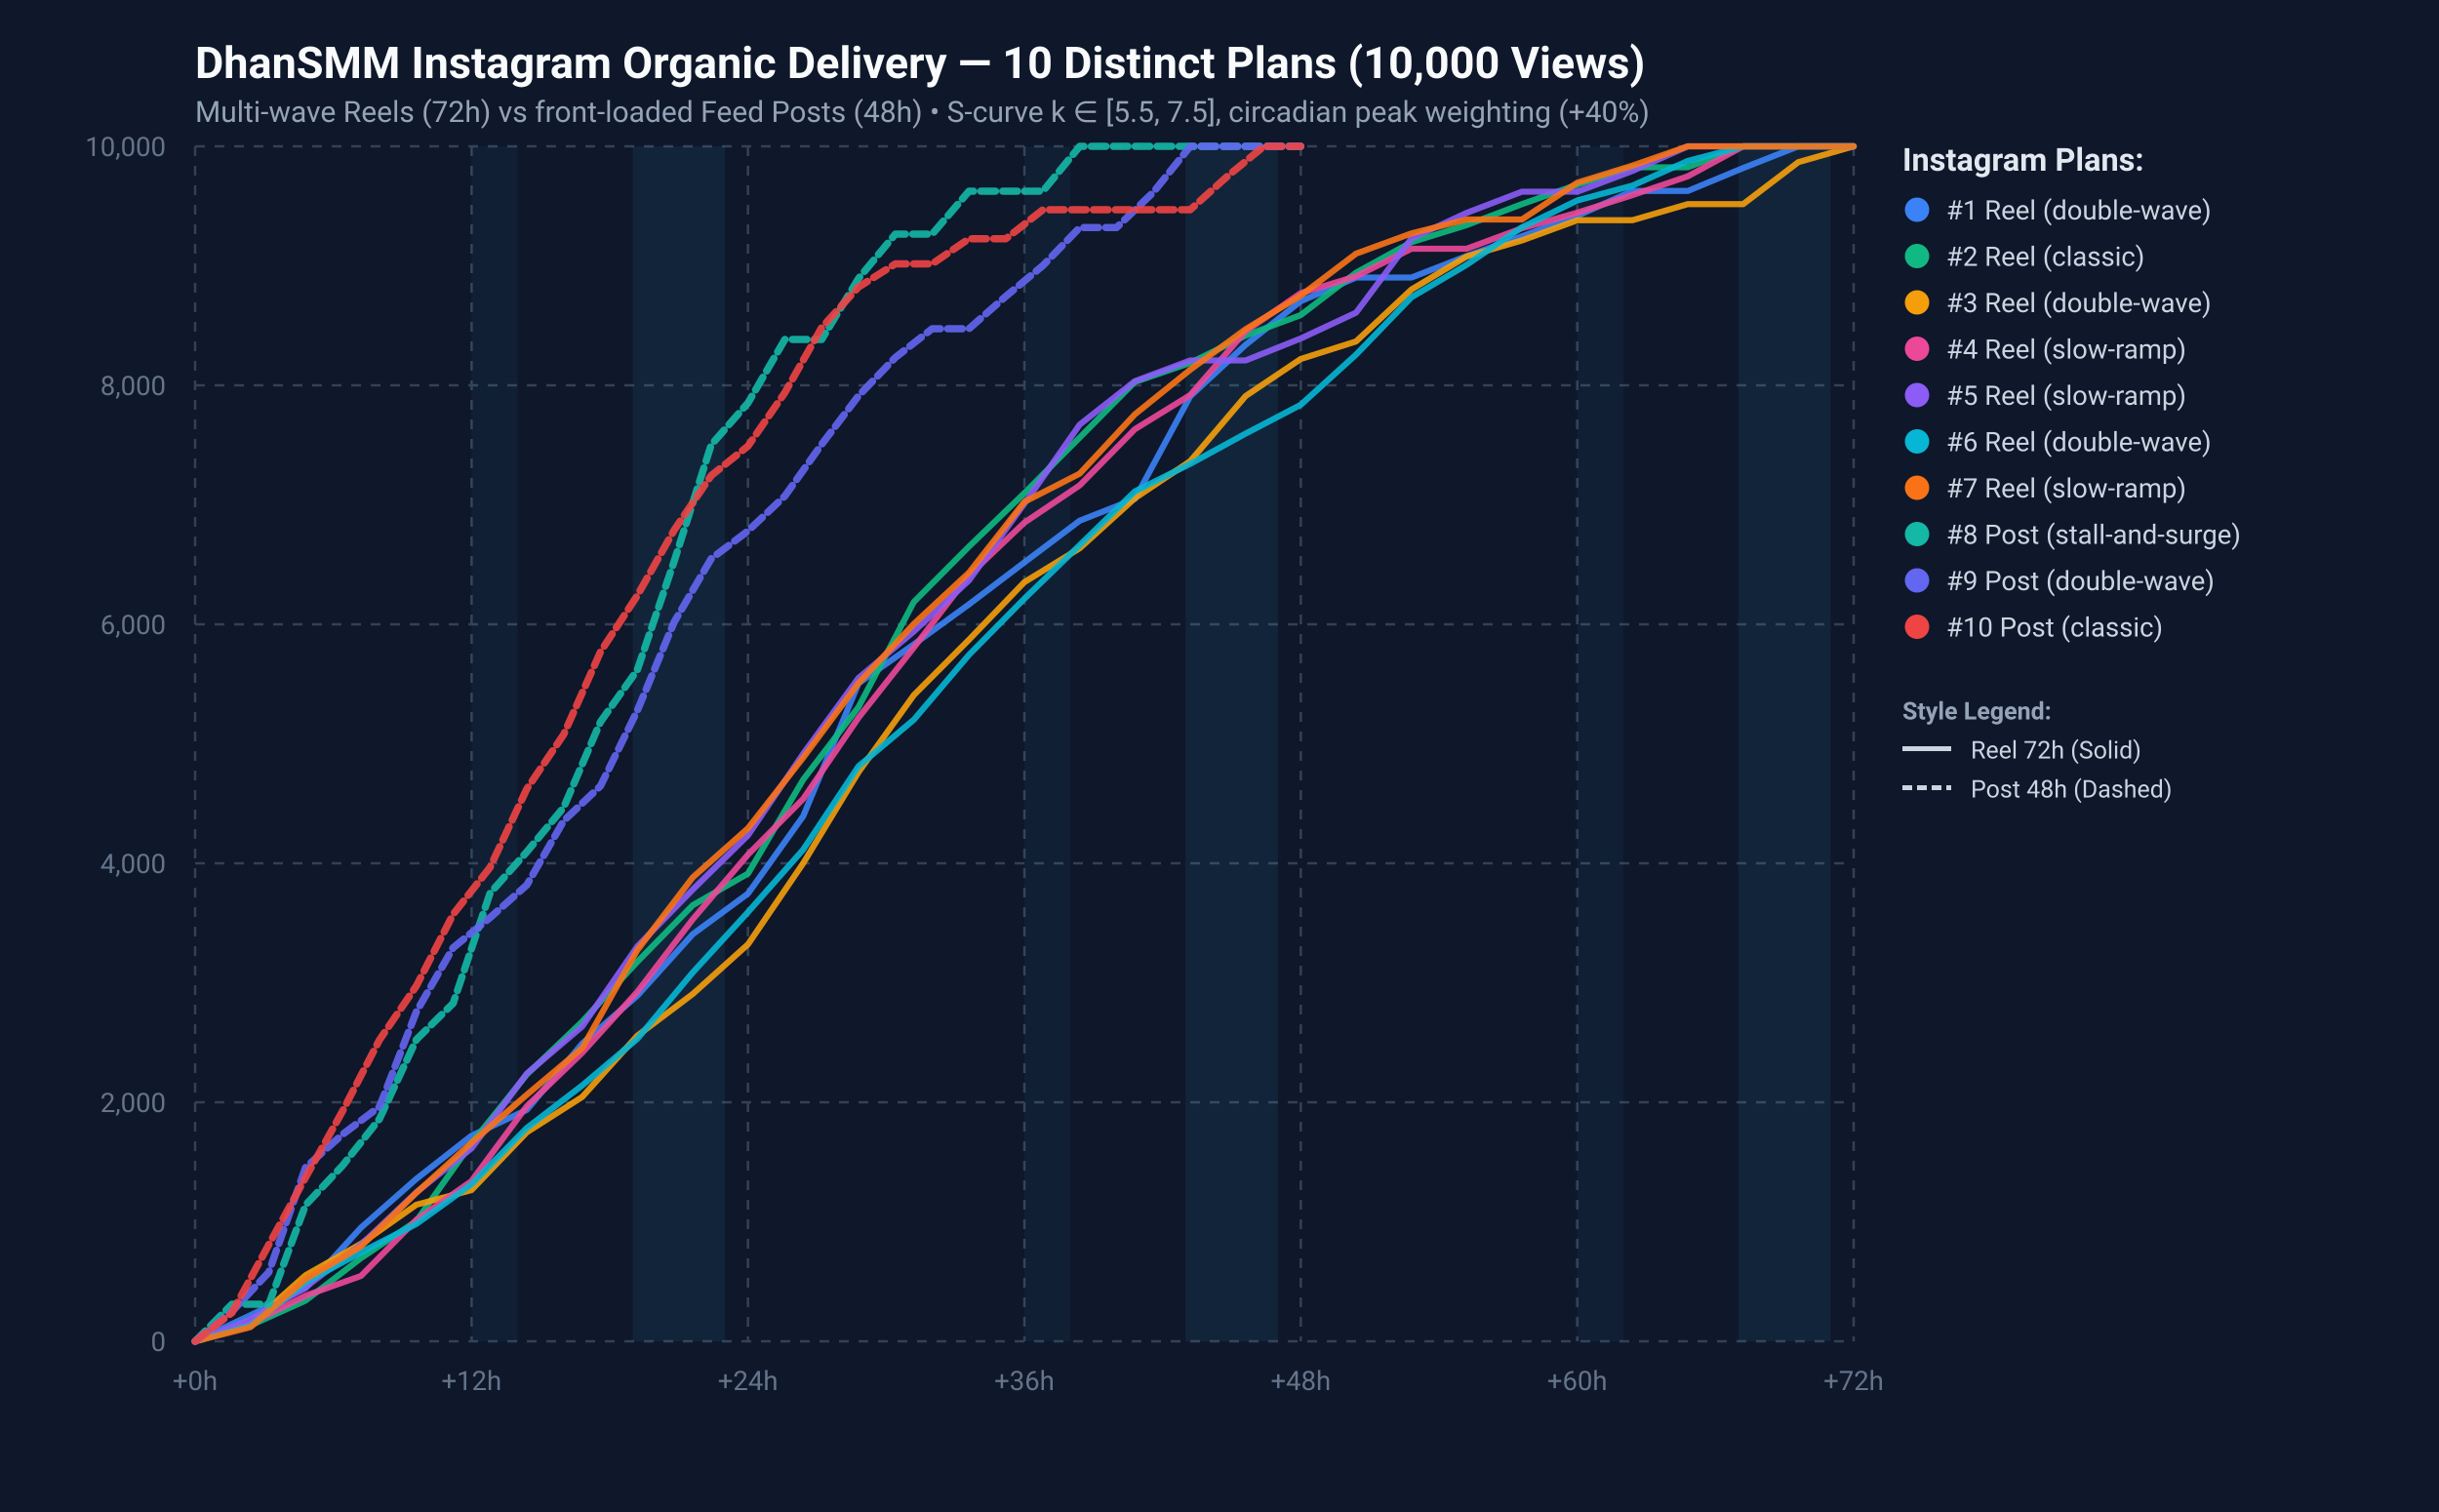
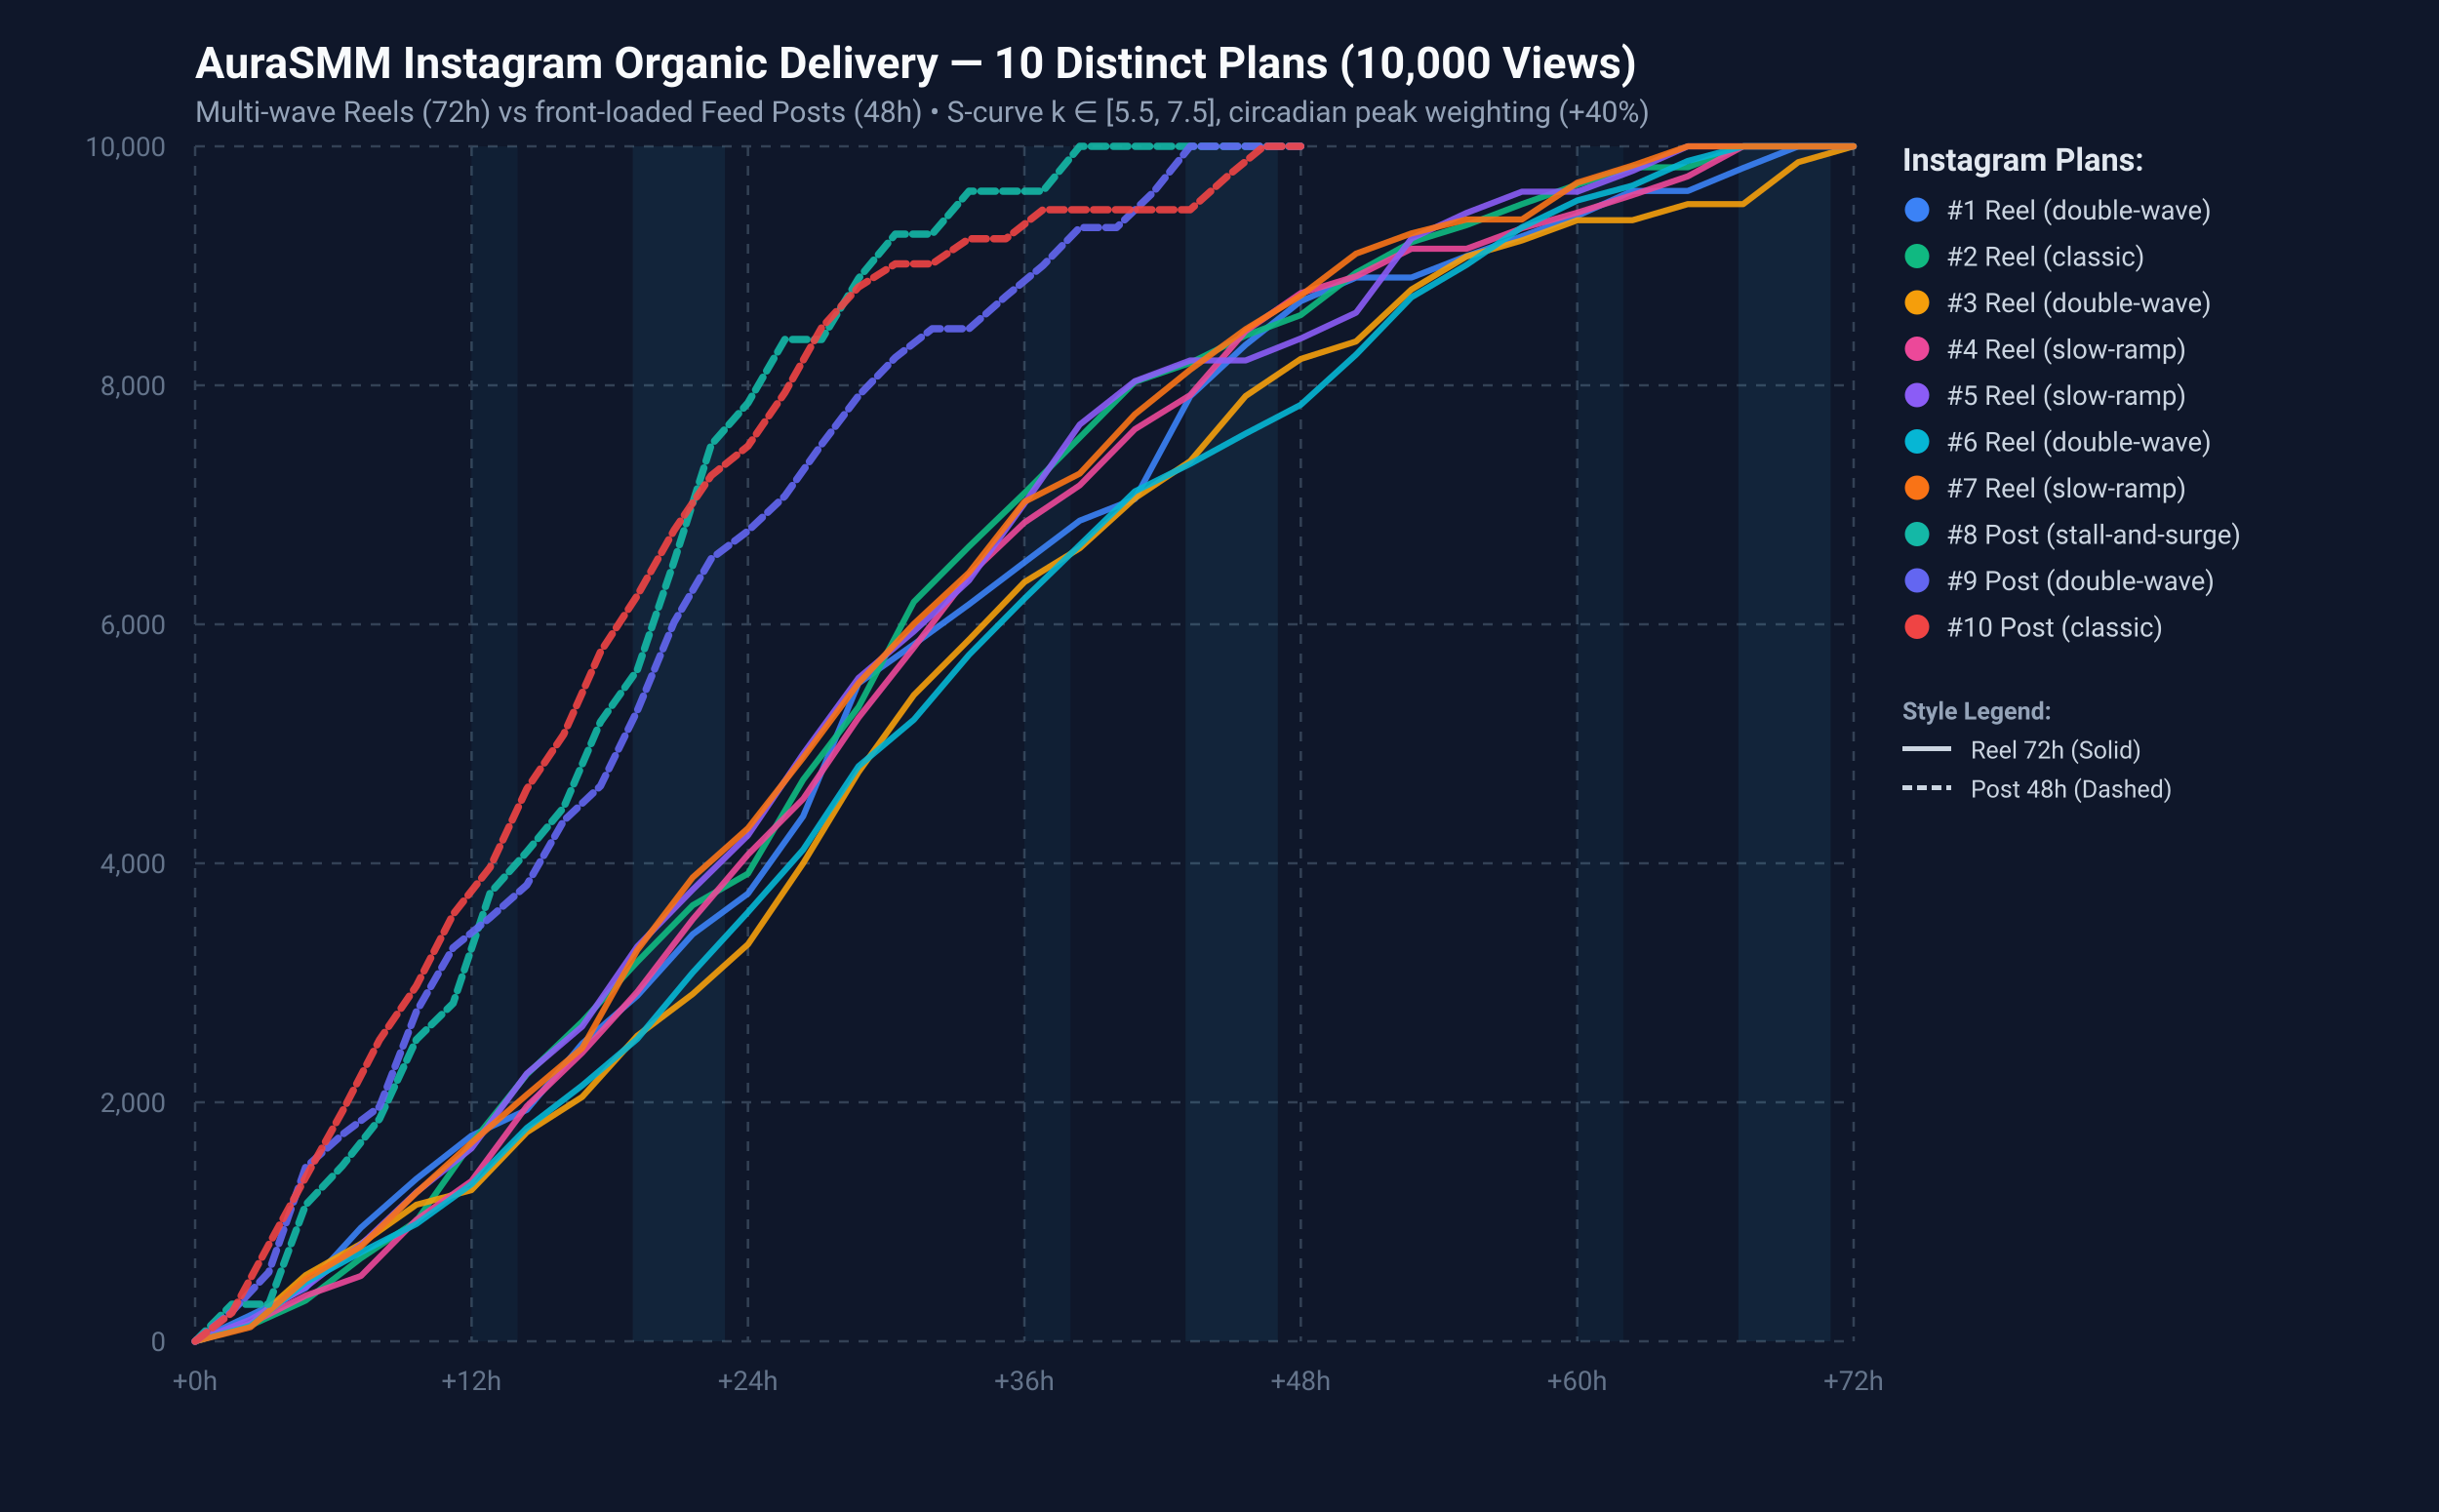
<svg xmlns="http://www.w3.org/2000/svg" viewBox="0 0 1000 620" width="100%" height="100%" style="background:#0f172a; font-family: ui-sans-serif, system-ui, -apple-system, BlinkMacSystemFont, 'Segoe UI', Roboto, sans-serif;">
  <rect width="1000" height="620" fill="#0f172a" />
-   <text x="80" y="32" fill="#f8fafc" font-size="18" font-weight="700">DhanSMM Instagram Organic Delivery — 10 Distinct Plans (10,000 Views)</text>
+   <text x="80" y="32" fill="#f8fafc" font-size="18" font-weight="700">AuraSMM Instagram Organic Delivery — 10 Distinct Plans (10,000 Views)</text>
  <text x="80" y="50" fill="#94a3b8" font-size="12">Multi-wave Reels (72h) vs front-loaded Feed Posts (48h) • S-curve k ∈ [5.5, 7.5], circadian peak weighting (+40%)</text>
  <line x1="80" y1="550" x2="760" y2="550" stroke="#334155" stroke-dasharray="4,4" stroke-width="1" />
  <text x="68" y="554" fill="#64748b" font-size="11" text-anchor="end">0</text>
  <line x1="80" y1="452" x2="760" y2="452" stroke="#334155" stroke-dasharray="4,4" stroke-width="1" />
  <text x="68" y="456" fill="#64748b" font-size="11" text-anchor="end">2,000</text>
  <line x1="80" y1="354" x2="760" y2="354" stroke="#334155" stroke-dasharray="4,4" stroke-width="1" />
  <text x="68" y="358" fill="#64748b" font-size="11" text-anchor="end">4,000</text>
  <line x1="80" y1="256" x2="760" y2="256" stroke="#334155" stroke-dasharray="4,4" stroke-width="1" />
  <text x="68" y="260" fill="#64748b" font-size="11" text-anchor="end">6,000</text>
  <line x1="80" y1="158" x2="760" y2="158" stroke="#334155" stroke-dasharray="4,4" stroke-width="1" />
  <text x="68" y="162" fill="#64748b" font-size="11" text-anchor="end">8,000</text>
  <line x1="80" y1="60" x2="760" y2="60" stroke="#334155" stroke-dasharray="4,4" stroke-width="1" />
  <text x="68" y="64" fill="#64748b" font-size="11" text-anchor="end">10,000</text>
  <line x1="80" y1="60" x2="80" y2="550" stroke="#334155" stroke-dasharray="4,4" stroke-width="1" />
  <text x="80" y="570" fill="#64748b" font-size="11" text-anchor="middle">+0h</text>
  <line x1="193.333" y1="60" x2="193.333" y2="550" stroke="#334155" stroke-dasharray="4,4" stroke-width="1" />
  <text x="193.333" y="570" fill="#64748b" font-size="11" text-anchor="middle">+12h</text>
  <line x1="306.667" y1="60" x2="306.667" y2="550" stroke="#334155" stroke-dasharray="4,4" stroke-width="1" />
  <text x="306.667" y="570" fill="#64748b" font-size="11" text-anchor="middle">+24h</text>
  <line x1="420" y1="60" x2="420" y2="550" stroke="#334155" stroke-dasharray="4,4" stroke-width="1" />
  <text x="420" y="570" fill="#64748b" font-size="11" text-anchor="middle">+36h</text>
  <line x1="533.333" y1="60" x2="533.333" y2="550" stroke="#334155" stroke-dasharray="4,4" stroke-width="1" />
  <text x="533.333" y="570" fill="#64748b" font-size="11" text-anchor="middle">+48h</text>
  <line x1="646.667" y1="60" x2="646.667" y2="550" stroke="#334155" stroke-dasharray="4,4" stroke-width="1" />
  <text x="646.667" y="570" fill="#64748b" font-size="11" text-anchor="middle">+60h</text>
  <line x1="760" y1="60" x2="760" y2="550" stroke="#334155" stroke-dasharray="4,4" stroke-width="1" />
  <text x="760" y="570" fill="#64748b" font-size="11" text-anchor="middle">+72h</text>
  <rect x="193.333" y="60" width="18.889" height="490" fill="#38bdf8" fill-opacity="0.05" />
  <rect x="259.444" y="60" width="37.778" height="490" fill="#38bdf8" fill-opacity="0.08" />
  <rect x="420" y="60" width="18.889" height="490" fill="#38bdf8" fill-opacity="0.05" />
  <rect x="486.111" y="60" width="37.778" height="490" fill="#38bdf8" fill-opacity="0.08" />
  <rect x="646.667" y="60" width="18.889" height="490" fill="#38bdf8" fill-opacity="0.05" />
  <rect x="712.778" y="60" width="37.778" height="490" fill="#38bdf8" fill-opacity="0.08" />
  <polyline fill="none" stroke="#3b82f6" stroke-width="2.5" stroke-dasharray="none" stroke-linecap="round" stroke-linejoin="round" points="80.0,550.0 102.7,539.3 125.3,528.2 148.0,503.4 170.7,483.4 193.3,465.7 216.0,455.1 238.7,427.9 261.3,408.3 284.0,383.1 306.7,366.4 329.3,334.7 352.0,280.2 374.7,264.2 397.3,247.8 420.0,230.6 442.7,213.5 465.3,204.6 488.0,162.5 510.7,141.4 533.3,123.5 556.0,113.8 578.7,113.8 601.3,105.0 624.0,96.9 646.7,88.5 669.3,78.3 692.0,78.3 714.7,68.9 737.3,60.0 760.0,60.0" opacity="0.9" />
  <polyline fill="none" stroke="#10b981" stroke-width="2.5" stroke-dasharray="none" stroke-linecap="round" stroke-linejoin="round" points="80.0,550.0 102.7,543.5 125.3,533.3 148.0,515.9 170.7,500.7 193.3,468.8 216.0,440.6 238.7,418.9 261.3,394.4 284.0,371.2 306.7,358.2 329.3,319.7 352.0,289.9 374.7,246.8 397.3,224.1 420.0,202.2 442.7,179.4 465.3,156.6 488.0,148.8 510.7,137.6 533.3,129.2 556.0,111.8 578.7,99.3 601.3,92.3 624.0,83.7 646.7,75.7 669.3,68.6 692.0,68.6 714.7,60.0 737.3,60.0 760.0,60.0" opacity="0.9" />
  <polyline fill="none" stroke="#f59e0b" stroke-width="2.5" stroke-dasharray="none" stroke-linecap="round" stroke-linejoin="round" points="80.0,550.0 102.7,543.0 125.3,522.9 148.0,510.0 170.7,494.0 193.3,488.0 216.0,464.3 238.7,449.8 261.3,424.7 284.0,407.6 306.7,387.2 329.3,354.0 352.0,316.6 374.7,285.0 397.3,262.3 420.0,238.7 442.7,224.8 465.3,204.3 488.0,189.1 510.7,162.4 533.3,147.2 556.0,140.0 578.7,118.7 601.3,105.2 624.0,98.6 646.7,90.3 669.3,90.3 692.0,83.7 714.7,83.7 737.3,66.5 760.0,60.0" opacity="0.9" />
  <polyline fill="none" stroke="#ec4899" stroke-width="2.5" stroke-dasharray="none" stroke-linecap="round" stroke-linejoin="round" points="80.0,550.0 102.7,542.7 125.3,531.3 148.0,523.2 170.7,500.2 193.3,484.3 216.0,453.6 238.7,431.7 261.3,406.7 284.0,377.0 306.7,350.4 329.3,327.6 352.0,294.3 374.7,265.5 397.3,235.9 420.0,214.3 442.7,199.0 465.3,176.0 488.0,162.0 510.7,135.8 533.3,120.2 556.0,113.3 578.7,102.0 601.3,102.0 624.0,93.6 646.7,87.2 669.3,80.0 692.0,72.3 714.7,60.0 737.3,60.0 760.0,60.0" opacity="0.9" />
  <polyline fill="none" stroke="#8b5cf6" stroke-width="2.5" stroke-dasharray="none" stroke-linecap="round" stroke-linejoin="round" points="80.0,550.0 102.7,541.1 125.3,527.8 148.0,510.4 170.7,488.9 193.3,470.9 216.0,440.2 238.7,420.9 261.3,388.1 284.0,364.8 306.7,342.5 329.3,309.1 352.0,278.0 374.7,258.9 397.3,238.0 420.0,206.5 442.7,174.1 465.3,156.3 488.0,147.8 510.7,147.8 533.3,138.8 556.0,128.2 578.7,97.8 601.3,87.3 624.0,78.6 646.7,78.6 669.3,70.1 692.0,60.0 714.7,60.0 737.3,60.0 760.0,60.0" opacity="0.9" />
  <polyline fill="none" stroke="#06b6d4" stroke-width="2.5" stroke-dasharray="none" stroke-linecap="round" stroke-linejoin="round" points="80.0,550.0 102.7,543.6 125.3,525.9 148.0,513.5 170.7,501.9 193.3,485.6 216.0,462.5 238.7,445.1 261.3,426.0 284.0,398.8 306.7,374.0 329.3,348.4 352.0,314.2 374.7,295.1 397.3,268.5 420.0,245.5 442.7,223.5 465.3,201.5 488.0,190.2 510.7,177.8 533.3,166.0 556.0,145.4 578.7,121.9 601.3,108.6 624.0,93.2 646.7,82.2 669.3,76.1 692.0,66.0 714.7,60.0 737.3,60.0 760.0,60.0" opacity="0.9" />
  <polyline fill="none" stroke="#f97316" stroke-width="2.5" stroke-dasharray="none" stroke-linecap="round" stroke-linejoin="round" points="80.0,550.0 102.7,544.2 125.3,524.5 148.0,511.1 170.7,489.1 193.3,468.6 216.0,448.9 238.7,429.8 261.3,389.6 284.0,359.8 306.7,339.6 329.3,310.7 352.0,280.1 374.7,255.8 397.3,234.8 420.0,205.8 442.7,194.2 465.3,169.9 488.0,151.6 510.7,135.0 533.3,121.2 556.0,104.0 578.7,95.7 601.3,90.0 624.0,90.0 646.7,74.9 669.3,67.9 692.0,60.0 714.7,60.0 737.3,60.0 760.0,60.0" opacity="0.9" />
  <polyline fill="none" stroke="#14b8a6" stroke-width="3" stroke-dasharray="6,3" stroke-linecap="round" stroke-linejoin="round" points="80.0,550.0 95.1,534.8 110.2,534.8 125.3,494.1 140.4,478.0 155.6,458.8 170.7,426.3 185.8,411.4 200.9,366.3 216.0,349.3 231.1,331.1 246.2,296.0 261.3,274.7 276.4,230.2 291.6,182.4 306.7,165.2 321.8,139.2 336.9,139.2 352.0,114.2 367.1,96.0 382.2,96.0 397.3,78.4 412.4,78.4 427.6,78.4 442.7,60.0 457.8,60.0 472.9,60.0 488.0,60.0 503.1,60.0 518.2,60.0 533.3,60.0" opacity="0.9" />
  <polyline fill="none" stroke="#6366f1" stroke-width="3" stroke-dasharray="6,3" stroke-linecap="round" stroke-linejoin="round" points="80.0,550.0 95.1,537.8 110.2,521.7 125.3,478.7 140.4,465.2 155.6,453.8 170.7,414.9 185.8,388.6 200.9,376.3 216.0,362.9 231.1,336.6 246.2,322.3 261.3,291.4 276.4,255.1 291.6,229.1 306.7,217.7 321.8,203.4 336.9,182.2 352.0,162.3 367.1,146.6 382.2,134.8 397.3,134.8 412.4,121.5 427.6,108.9 442.7,93.3 457.8,93.3 472.9,78.8 488.0,60.0 503.1,60.0 518.2,60.0 533.3,60.0" opacity="0.9" />
  <polyline fill="none" stroke="#ef4444" stroke-width="3" stroke-dasharray="6,3" stroke-linecap="round" stroke-linejoin="round" points="80.0,550.0 95.1,538.3 110.2,510.4 125.3,482.8 140.4,455.7 155.6,426.4 170.7,404.3 185.8,374.9 200.9,355.7 216.0,323.5 231.1,301.2 246.2,267.3 261.3,244.2 276.4,217.4 291.6,195.0 306.7,182.9 321.8,161.0 336.9,134.3 352.0,117.7 367.1,108.2 382.2,108.2 397.3,97.9 412.4,97.9 427.6,86.0 442.7,86.0 457.8,86.0 472.9,86.0 488.0,86.0 503.1,72.4 518.2,60.0 533.3,60.0" opacity="0.9" />
  <text x="780" y="70" fill="#e2e8f0" font-size="13" font-weight="700">Instagram Plans:</text>
  <circle cx="786" cy="86" r="5" fill="#3b82f6" />
  <text x="798" y="90" fill="#cbd5e1" font-size="11">#1 Reel (double-wave)</text>
  <circle cx="786" cy="105" r="5" fill="#10b981" />
  <text x="798" y="109" fill="#cbd5e1" font-size="11">#2 Reel (classic)</text>
  <circle cx="786" cy="124" r="5" fill="#f59e0b" />
  <text x="798" y="128" fill="#cbd5e1" font-size="11">#3 Reel (double-wave)</text>
  <circle cx="786" cy="143" r="5" fill="#ec4899" />
  <text x="798" y="147" fill="#cbd5e1" font-size="11">#4 Reel (slow-ramp)</text>
  <circle cx="786" cy="162" r="5" fill="#8b5cf6" />
  <text x="798" y="166" fill="#cbd5e1" font-size="11">#5 Reel (slow-ramp)</text>
  <circle cx="786" cy="181" r="5" fill="#06b6d4" />
  <text x="798" y="185" fill="#cbd5e1" font-size="11">#6 Reel (double-wave)</text>
  <circle cx="786" cy="200" r="5" fill="#f97316" />
  <text x="798" y="204" fill="#cbd5e1" font-size="11">#7 Reel (slow-ramp)</text>
  <circle cx="786" cy="219" r="5" fill="#14b8a6" />
  <text x="798" y="223" fill="#cbd5e1" font-size="11">#8 Post (stall-and-surge)</text>
  <circle cx="786" cy="238" r="5" fill="#6366f1" />
  <text x="798" y="242" fill="#cbd5e1" font-size="11">#9 Post (double-wave)</text>
  <circle cx="786" cy="257" r="5" fill="#ef4444" />
  <text x="798" y="261" fill="#cbd5e1" font-size="11">#10 Post (classic)</text>
  <text x="780" y="295" fill="#94a3b8" font-size="10" font-weight="600">Style Legend:</text>
  <line x1="780" y1="307" x2="800" y2="307" stroke="#cbd5e1" stroke-width="2" />
  <text x="808" y="311" fill="#cbd5e1" font-size="10">Reel 72h (Solid)</text>
  <line x1="780" y1="323" x2="800" y2="323" stroke="#cbd5e1" stroke-width="2" stroke-dasharray="4,2" />
  <text x="808" y="327" fill="#cbd5e1" font-size="10">Post 48h (Dashed)</text>
</svg>
